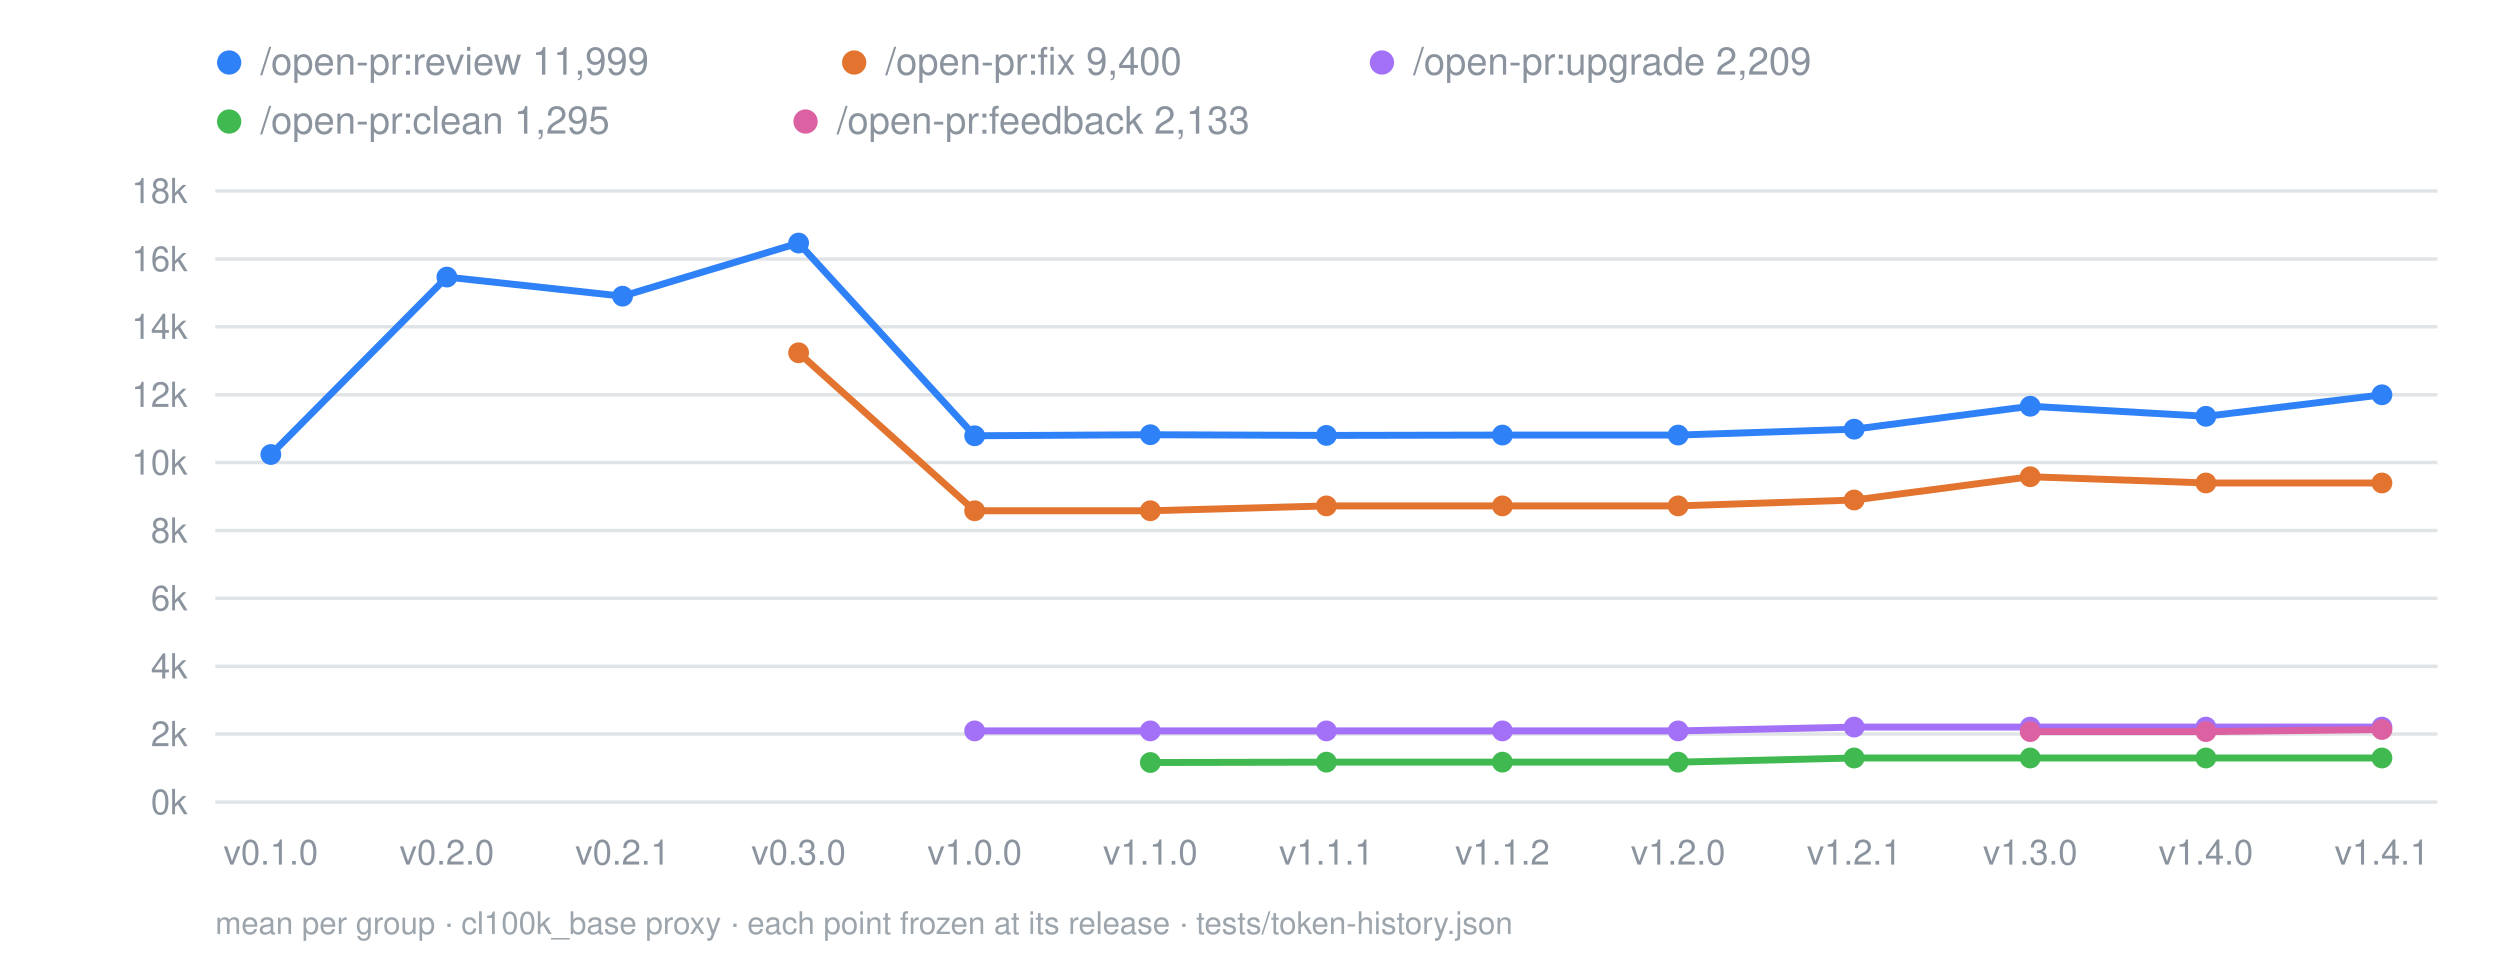
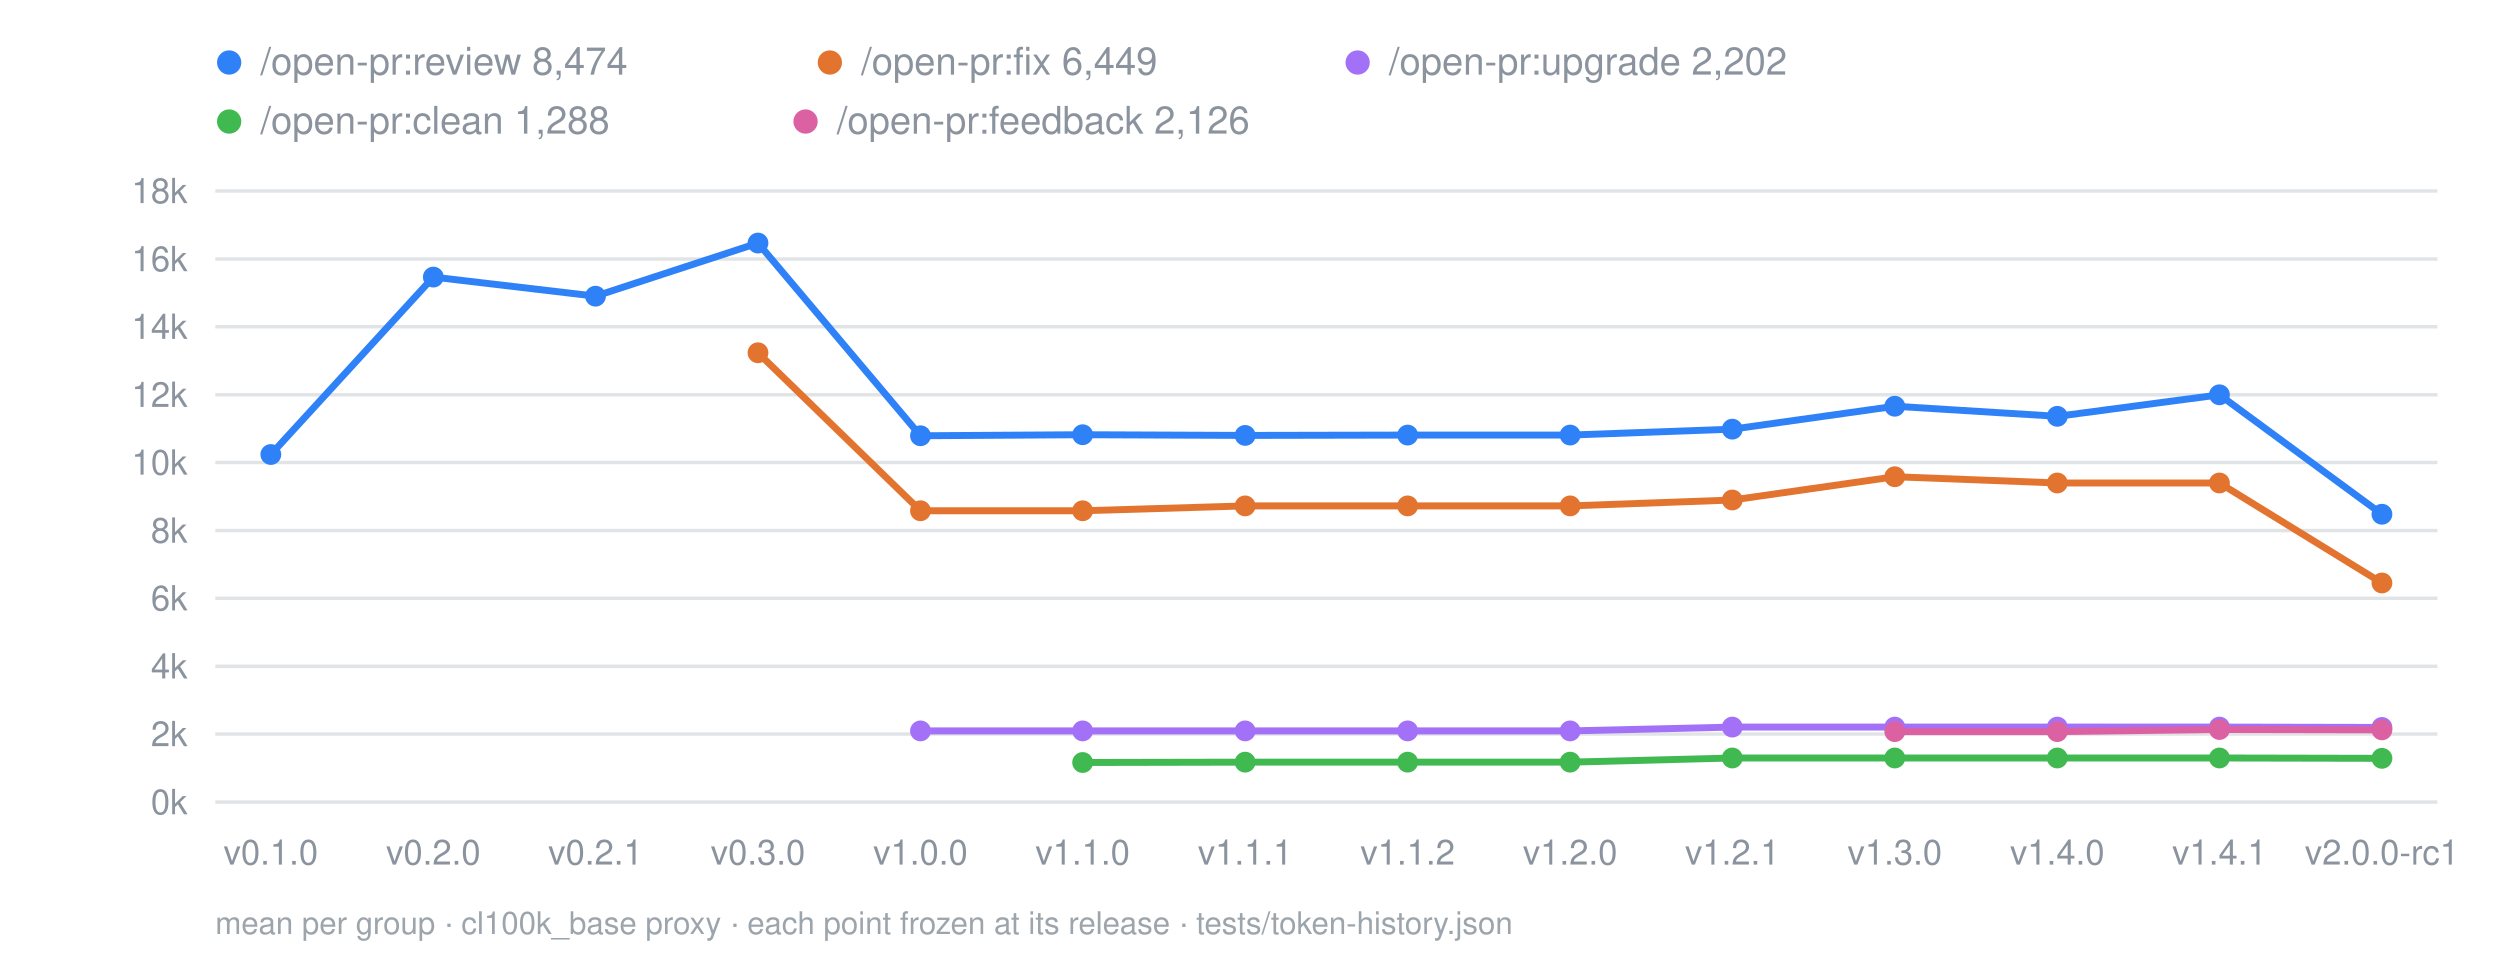
<svg xmlns="http://www.w3.org/2000/svg" viewBox="0 0 720 277" width="720" height="277" font-family="system-ui,-apple-system,Segoe UI,Helvetica,Arial,sans-serif" role="img" aria-label="Context cost per release, one line per command">
  <line x1="62" y1="231.0" x2="702" y2="231.0" stroke="#8b949e" stroke-opacity="0.25" />
  <text x="54" y="234.5" text-anchor="end" font-size="10" fill="#8b949e">0k</text>
  <line x1="62" y1="211.4" x2="702" y2="211.4" stroke="#8b949e" stroke-opacity="0.25" />
  <text x="54" y="214.9" text-anchor="end" font-size="10" fill="#8b949e">2k</text>
  <line x1="62" y1="191.9" x2="702" y2="191.9" stroke="#8b949e" stroke-opacity="0.25" />
  <text x="54" y="195.4" text-anchor="end" font-size="10" fill="#8b949e">4k</text>
  <line x1="62" y1="172.3" x2="702" y2="172.3" stroke="#8b949e" stroke-opacity="0.25" />
  <text x="54" y="175.8" text-anchor="end" font-size="10" fill="#8b949e">6k</text>
  <line x1="62" y1="152.8" x2="702" y2="152.8" stroke="#8b949e" stroke-opacity="0.25" />
  <text x="54" y="156.3" text-anchor="end" font-size="10" fill="#8b949e">8k</text>
  <line x1="62" y1="133.2" x2="702" y2="133.2" stroke="#8b949e" stroke-opacity="0.25" />
  <text x="54" y="136.7" text-anchor="end" font-size="10" fill="#8b949e">10k</text>
  <line x1="62" y1="113.7" x2="702" y2="113.7" stroke="#8b949e" stroke-opacity="0.25" />
  <text x="54" y="117.2" text-anchor="end" font-size="10" fill="#8b949e">12k</text>
  <line x1="62" y1="94.1" x2="702" y2="94.1" stroke="#8b949e" stroke-opacity="0.25" />
  <text x="54" y="97.6" text-anchor="end" font-size="10" fill="#8b949e">14k</text>
  <line x1="62" y1="74.6" x2="702" y2="74.6" stroke="#8b949e" stroke-opacity="0.25" />
  <text x="54" y="78.1" text-anchor="end" font-size="10" fill="#8b949e">16k</text>
  <line x1="62" y1="55.0" x2="702" y2="55.0" stroke="#8b949e" stroke-opacity="0.25" />
  <text x="54" y="58.5" text-anchor="end" font-size="10" fill="#8b949e">18k</text>
  <text x="78.0" y="249.0" text-anchor="middle" font-size="10" fill="#8b949e">v0.1.0</text>
-   <text x="128.7" y="249.0" text-anchor="middle" font-size="10" fill="#8b949e">v0.2.0</text>
-   <text x="179.3" y="249.0" text-anchor="middle" font-size="10" fill="#8b949e">v0.2.1</text>
-   <text x="230.0" y="249.0" text-anchor="middle" font-size="10" fill="#8b949e">v0.3.0</text>
-   <text x="280.7" y="249.0" text-anchor="middle" font-size="10" fill="#8b949e">v1.0.0</text>
-   <text x="331.3" y="249.0" text-anchor="middle" font-size="10" fill="#8b949e">v1.1.0</text>
-   <text x="382.0" y="249.0" text-anchor="middle" font-size="10" fill="#8b949e">v1.1.1</text>
-   <text x="432.7" y="249.0" text-anchor="middle" font-size="10" fill="#8b949e">v1.1.2</text>
-   <text x="483.3" y="249.0" text-anchor="middle" font-size="10" fill="#8b949e">v1.2.0</text>
-   <text x="534.0" y="249.0" text-anchor="middle" font-size="10" fill="#8b949e">v1.2.1</text>
-   <text x="584.7" y="249.0" text-anchor="middle" font-size="10" fill="#8b949e">v1.3.0</text>
-   <text x="635.3" y="249.0" text-anchor="middle" font-size="10" fill="#8b949e">v1.4.0</text>
-   <text x="686.0" y="249.0" text-anchor="middle" font-size="10" fill="#8b949e">v1.4.1</text>
-   <polyline points="78.0,130.9 128.7,79.8 179.3,85.3 230.0,70.0 280.7,125.5 331.3,125.2 382.0,125.4 432.7,125.3 483.3,125.3 534.0,123.6 584.7,117.0 635.3,119.9 686.0,113.7" fill="none" stroke="#2f81f7" stroke-width="2" stroke-linejoin="round" />
+   <text x="124.8" y="249.0" text-anchor="middle" font-size="10" fill="#8b949e">v0.2.0</text>
+   <text x="171.5" y="249.0" text-anchor="middle" font-size="10" fill="#8b949e">v0.2.1</text>
+   <text x="218.3" y="249.0" text-anchor="middle" font-size="10" fill="#8b949e">v0.3.0</text>
+   <text x="265.1" y="249.0" text-anchor="middle" font-size="10" fill="#8b949e">v1.0.0</text>
+   <text x="311.8" y="249.0" text-anchor="middle" font-size="10" fill="#8b949e">v1.1.0</text>
+   <text x="358.6" y="249.0" text-anchor="middle" font-size="10" fill="#8b949e">v1.1.1</text>
+   <text x="405.4" y="249.0" text-anchor="middle" font-size="10" fill="#8b949e">v1.1.2</text>
+   <text x="452.2" y="249.0" text-anchor="middle" font-size="10" fill="#8b949e">v1.2.0</text>
+   <text x="498.9" y="249.0" text-anchor="middle" font-size="10" fill="#8b949e">v1.2.1</text>
+   <text x="545.7" y="249.0" text-anchor="middle" font-size="10" fill="#8b949e">v1.3.0</text>
+   <text x="592.5" y="249.0" text-anchor="middle" font-size="10" fill="#8b949e">v1.4.0</text>
+   <text x="639.2" y="249.0" text-anchor="middle" font-size="10" fill="#8b949e">v1.4.1</text>
+   <text x="686.0" y="249.0" text-anchor="middle" font-size="10" fill="#8b949e">v2.0.0-rc1</text>
+   <polyline points="78.0,130.9 124.8,79.8 171.5,85.3 218.3,70.0 265.1,125.5 311.8,125.2 358.6,125.4 405.4,125.3 452.2,125.3 498.9,123.6 545.7,117.0 592.5,119.9 639.2,113.7 686.0,148.1" fill="none" stroke="#2f81f7" stroke-width="2" stroke-linejoin="round" />
  <circle cx="78.0" cy="130.9" r="3" fill="#2f81f7" />
-   <circle cx="128.7" cy="79.8" r="3" fill="#2f81f7" />
-   <circle cx="179.3" cy="85.3" r="3" fill="#2f81f7" />
-   <circle cx="230.0" cy="70.0" r="3" fill="#2f81f7" />
-   <circle cx="280.7" cy="125.5" r="3" fill="#2f81f7" />
-   <circle cx="331.3" cy="125.2" r="3" fill="#2f81f7" />
-   <circle cx="382.0" cy="125.4" r="3" fill="#2f81f7" />
-   <circle cx="432.7" cy="125.3" r="3" fill="#2f81f7" />
-   <circle cx="483.3" cy="125.3" r="3" fill="#2f81f7" />
-   <circle cx="534.0" cy="123.6" r="3" fill="#2f81f7" />
-   <circle cx="584.7" cy="117.0" r="3" fill="#2f81f7" />
-   <circle cx="635.3" cy="119.9" r="3" fill="#2f81f7" />
-   <circle cx="686.0" cy="113.7" r="3" fill="#2f81f7" />
-   <polyline points="230.0,101.6 280.7,147.1 331.3,147.1 382.0,145.7 432.7,145.7 483.3,145.7 534.0,144.0 584.7,137.3 635.3,139.1 686.0,139.1" fill="none" stroke="#e3742f" stroke-width="2" stroke-linejoin="round" />
-   <circle cx="230.0" cy="101.6" r="3" fill="#e3742f" />
-   <circle cx="280.7" cy="147.1" r="3" fill="#e3742f" />
-   <circle cx="331.3" cy="147.1" r="3" fill="#e3742f" />
-   <circle cx="382.0" cy="145.7" r="3" fill="#e3742f" />
-   <circle cx="432.7" cy="145.7" r="3" fill="#e3742f" />
-   <circle cx="483.3" cy="145.7" r="3" fill="#e3742f" />
-   <circle cx="534.0" cy="144.0" r="3" fill="#e3742f" />
-   <circle cx="584.7" cy="137.3" r="3" fill="#e3742f" />
-   <circle cx="635.3" cy="139.1" r="3" fill="#e3742f" />
-   <circle cx="686.0" cy="139.1" r="3" fill="#e3742f" />
-   <polyline points="280.7,210.5 331.3,210.5 382.0,210.5 432.7,210.5 483.3,210.5 534.0,209.4 584.7,209.4 635.3,209.4 686.0,209.4" fill="none" stroke="#a371f7" stroke-width="2" stroke-linejoin="round" />
-   <circle cx="280.7" cy="210.5" r="3" fill="#a371f7" />
-   <circle cx="331.3" cy="210.5" r="3" fill="#a371f7" />
-   <circle cx="382.0" cy="210.5" r="3" fill="#a371f7" />
-   <circle cx="432.7" cy="210.5" r="3" fill="#a371f7" />
-   <circle cx="483.3" cy="210.5" r="3" fill="#a371f7" />
-   <circle cx="534.0" cy="209.4" r="3" fill="#a371f7" />
-   <circle cx="584.7" cy="209.4" r="3" fill="#a371f7" />
-   <circle cx="635.3" cy="209.4" r="3" fill="#a371f7" />
-   <circle cx="686.0" cy="209.4" r="3" fill="#a371f7" />
-   <polyline points="331.3,219.6 382.0,219.5 432.7,219.5 483.3,219.5 534.0,218.3 584.7,218.3 635.3,218.3 686.0,218.3" fill="none" stroke="#3fb950" stroke-width="2" stroke-linejoin="round" />
-   <circle cx="331.3" cy="219.6" r="3" fill="#3fb950" />
-   <circle cx="382.0" cy="219.5" r="3" fill="#3fb950" />
-   <circle cx="432.7" cy="219.5" r="3" fill="#3fb950" />
-   <circle cx="483.3" cy="219.5" r="3" fill="#3fb950" />
-   <circle cx="534.0" cy="218.3" r="3" fill="#3fb950" />
-   <circle cx="584.7" cy="218.3" r="3" fill="#3fb950" />
-   <circle cx="635.3" cy="218.3" r="3" fill="#3fb950" />
-   <circle cx="686.0" cy="218.3" r="3" fill="#3fb950" />
-   <polyline points="584.7,210.7 635.3,210.7 686.0,210.1" fill="none" stroke="#db61a2" stroke-width="2" stroke-linejoin="round" />
-   <circle cx="584.7" cy="210.7" r="3" fill="#db61a2" />
-   <circle cx="635.3" cy="210.7" r="3" fill="#db61a2" />
-   <circle cx="686.0" cy="210.1" r="3" fill="#db61a2" />
+   <circle cx="124.8" cy="79.8" r="3" fill="#2f81f7" />
+   <circle cx="171.5" cy="85.3" r="3" fill="#2f81f7" />
+   <circle cx="218.3" cy="70.0" r="3" fill="#2f81f7" />
+   <circle cx="265.1" cy="125.5" r="3" fill="#2f81f7" />
+   <circle cx="311.8" cy="125.2" r="3" fill="#2f81f7" />
+   <circle cx="358.6" cy="125.4" r="3" fill="#2f81f7" />
+   <circle cx="405.4" cy="125.3" r="3" fill="#2f81f7" />
+   <circle cx="452.2" cy="125.3" r="3" fill="#2f81f7" />
+   <circle cx="498.9" cy="123.6" r="3" fill="#2f81f7" />
+   <circle cx="545.7" cy="117.0" r="3" fill="#2f81f7" />
+   <circle cx="592.5" cy="119.9" r="3" fill="#2f81f7" />
+   <circle cx="639.2" cy="113.7" r="3" fill="#2f81f7" />
+   <circle cx="686.0" cy="148.1" r="3" fill="#2f81f7" />
+   <polyline points="218.3,101.6 265.1,147.1 311.8,147.1 358.6,145.7 405.4,145.7 452.2,145.7 498.9,144.0 545.7,137.3 592.5,139.1 639.2,139.1 686.0,167.9" fill="none" stroke="#e3742f" stroke-width="2" stroke-linejoin="round" />
+   <circle cx="218.3" cy="101.6" r="3" fill="#e3742f" />
+   <circle cx="265.1" cy="147.1" r="3" fill="#e3742f" />
+   <circle cx="311.8" cy="147.1" r="3" fill="#e3742f" />
+   <circle cx="358.6" cy="145.7" r="3" fill="#e3742f" />
+   <circle cx="405.4" cy="145.7" r="3" fill="#e3742f" />
+   <circle cx="452.2" cy="145.7" r="3" fill="#e3742f" />
+   <circle cx="498.9" cy="144.0" r="3" fill="#e3742f" />
+   <circle cx="545.7" cy="137.3" r="3" fill="#e3742f" />
+   <circle cx="592.5" cy="139.1" r="3" fill="#e3742f" />
+   <circle cx="639.2" cy="139.1" r="3" fill="#e3742f" />
+   <circle cx="686.0" cy="167.9" r="3" fill="#e3742f" />
+   <polyline points="265.1,210.5 311.8,210.5 358.6,210.5 405.4,210.5 452.2,210.5 498.9,209.4 545.7,209.4 592.5,209.4 639.2,209.4 686.0,209.5" fill="none" stroke="#a371f7" stroke-width="2" stroke-linejoin="round" />
+   <circle cx="265.1" cy="210.5" r="3" fill="#a371f7" />
+   <circle cx="311.8" cy="210.5" r="3" fill="#a371f7" />
+   <circle cx="358.6" cy="210.5" r="3" fill="#a371f7" />
+   <circle cx="405.4" cy="210.5" r="3" fill="#a371f7" />
+   <circle cx="452.2" cy="210.5" r="3" fill="#a371f7" />
+   <circle cx="498.9" cy="209.4" r="3" fill="#a371f7" />
+   <circle cx="545.7" cy="209.4" r="3" fill="#a371f7" />
+   <circle cx="592.5" cy="209.4" r="3" fill="#a371f7" />
+   <circle cx="639.2" cy="209.4" r="3" fill="#a371f7" />
+   <circle cx="686.0" cy="209.5" r="3" fill="#a371f7" />
+   <polyline points="311.8,219.6 358.6,219.5 405.4,219.5 452.2,219.5 498.9,218.3 545.7,218.3 592.5,218.3 639.2,218.3 686.0,218.4" fill="none" stroke="#3fb950" stroke-width="2" stroke-linejoin="round" />
+   <circle cx="311.8" cy="219.6" r="3" fill="#3fb950" />
+   <circle cx="358.6" cy="219.5" r="3" fill="#3fb950" />
+   <circle cx="405.4" cy="219.5" r="3" fill="#3fb950" />
+   <circle cx="452.2" cy="219.5" r="3" fill="#3fb950" />
+   <circle cx="498.9" cy="218.3" r="3" fill="#3fb950" />
+   <circle cx="545.7" cy="218.3" r="3" fill="#3fb950" />
+   <circle cx="592.5" cy="218.3" r="3" fill="#3fb950" />
+   <circle cx="639.2" cy="218.3" r="3" fill="#3fb950" />
+   <circle cx="686.0" cy="218.4" r="3" fill="#3fb950" />
+   <polyline points="545.7,210.7 592.5,210.7 639.2,210.1 686.0,210.2" fill="none" stroke="#db61a2" stroke-width="2" stroke-linejoin="round" />
+   <circle cx="545.7" cy="210.7" r="3" fill="#db61a2" />
+   <circle cx="592.5" cy="210.7" r="3" fill="#db61a2" />
+   <circle cx="639.2" cy="210.1" r="3" fill="#db61a2" />
+   <circle cx="686.0" cy="210.2" r="3" fill="#db61a2" />
  <circle cx="66" cy="18" r="3.5" fill="#2f81f7" />
-   <text x="75" y="21.5" font-size="11" fill="#8b949e">/open-pr:review 11,999</text>
-   <circle cx="246.0" cy="18" r="3.5" fill="#e3742f" />
-   <text x="255.0" y="21.5" font-size="11" fill="#8b949e">/open-pr:fix 9,400</text>
-   <circle cx="398.0" cy="18" r="3.5" fill="#a371f7" />
-   <text x="407.0" y="21.5" font-size="11" fill="#8b949e">/open-pr:upgrade 2,209</text>
+   <text x="75" y="21.5" font-size="11" fill="#8b949e">/open-pr:review 8,474</text>
+   <circle cx="239.0" cy="18" r="3.5" fill="#e3742f" />
+   <text x="248.0" y="21.5" font-size="11" fill="#8b949e">/open-pr:fix 6,449</text>
+   <circle cx="391.0" cy="18" r="3.5" fill="#a371f7" />
+   <text x="400.0" y="21.5" font-size="11" fill="#8b949e">/open-pr:upgrade 2,202</text>
  <circle cx="66" cy="35" r="3.5" fill="#3fb950" />
-   <text x="75" y="38.5" font-size="11" fill="#8b949e">/open-pr:clean 1,295</text>
+   <text x="75" y="38.5" font-size="11" fill="#8b949e">/open-pr:clean 1,288</text>
  <circle cx="232.0" cy="35" r="3.5" fill="#db61a2" />
-   <text x="241.0" y="38.5" font-size="11" fill="#8b949e">/open-pr:feedback 2,133</text>
+   <text x="241.0" y="38.5" font-size="11" fill="#8b949e">/open-pr:feedback 2,126</text>
  <text x="62" y="269" font-size="9" fill="#8b949e" fill-opacity="0.85">mean per group · cl100k_base proxy · each point frozen at its release · tests/token-history.json</text>
</svg>
